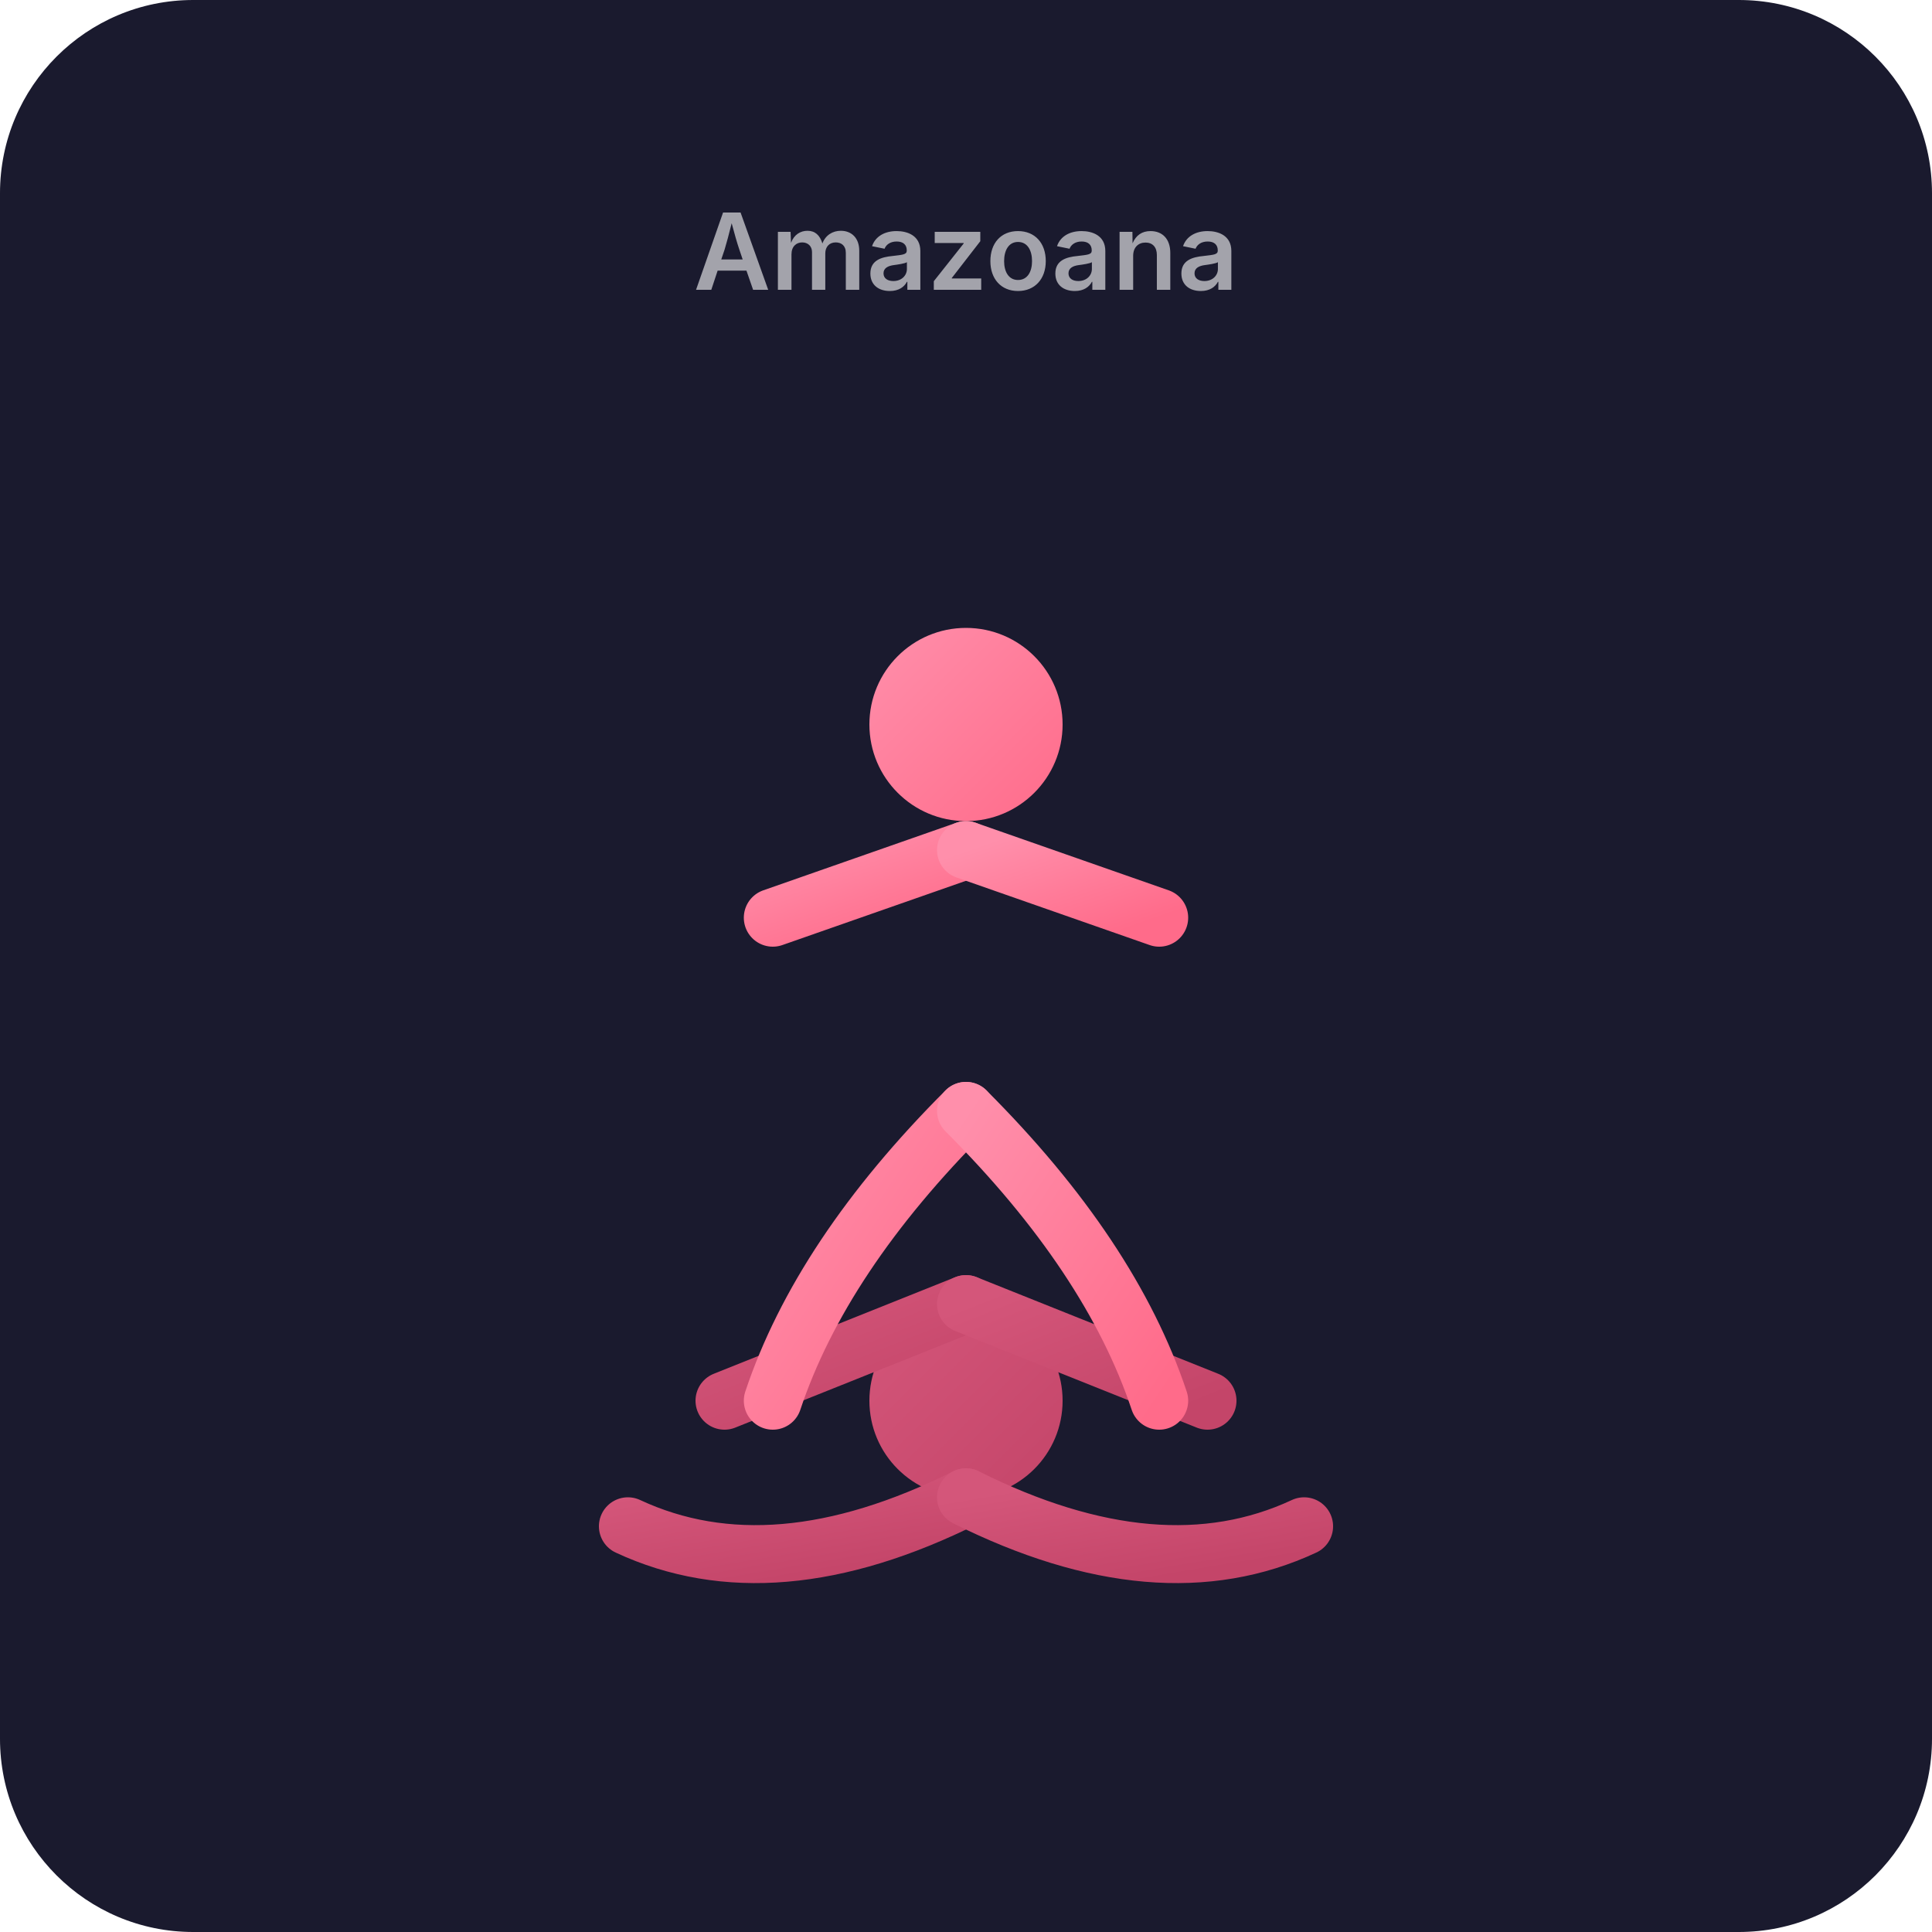
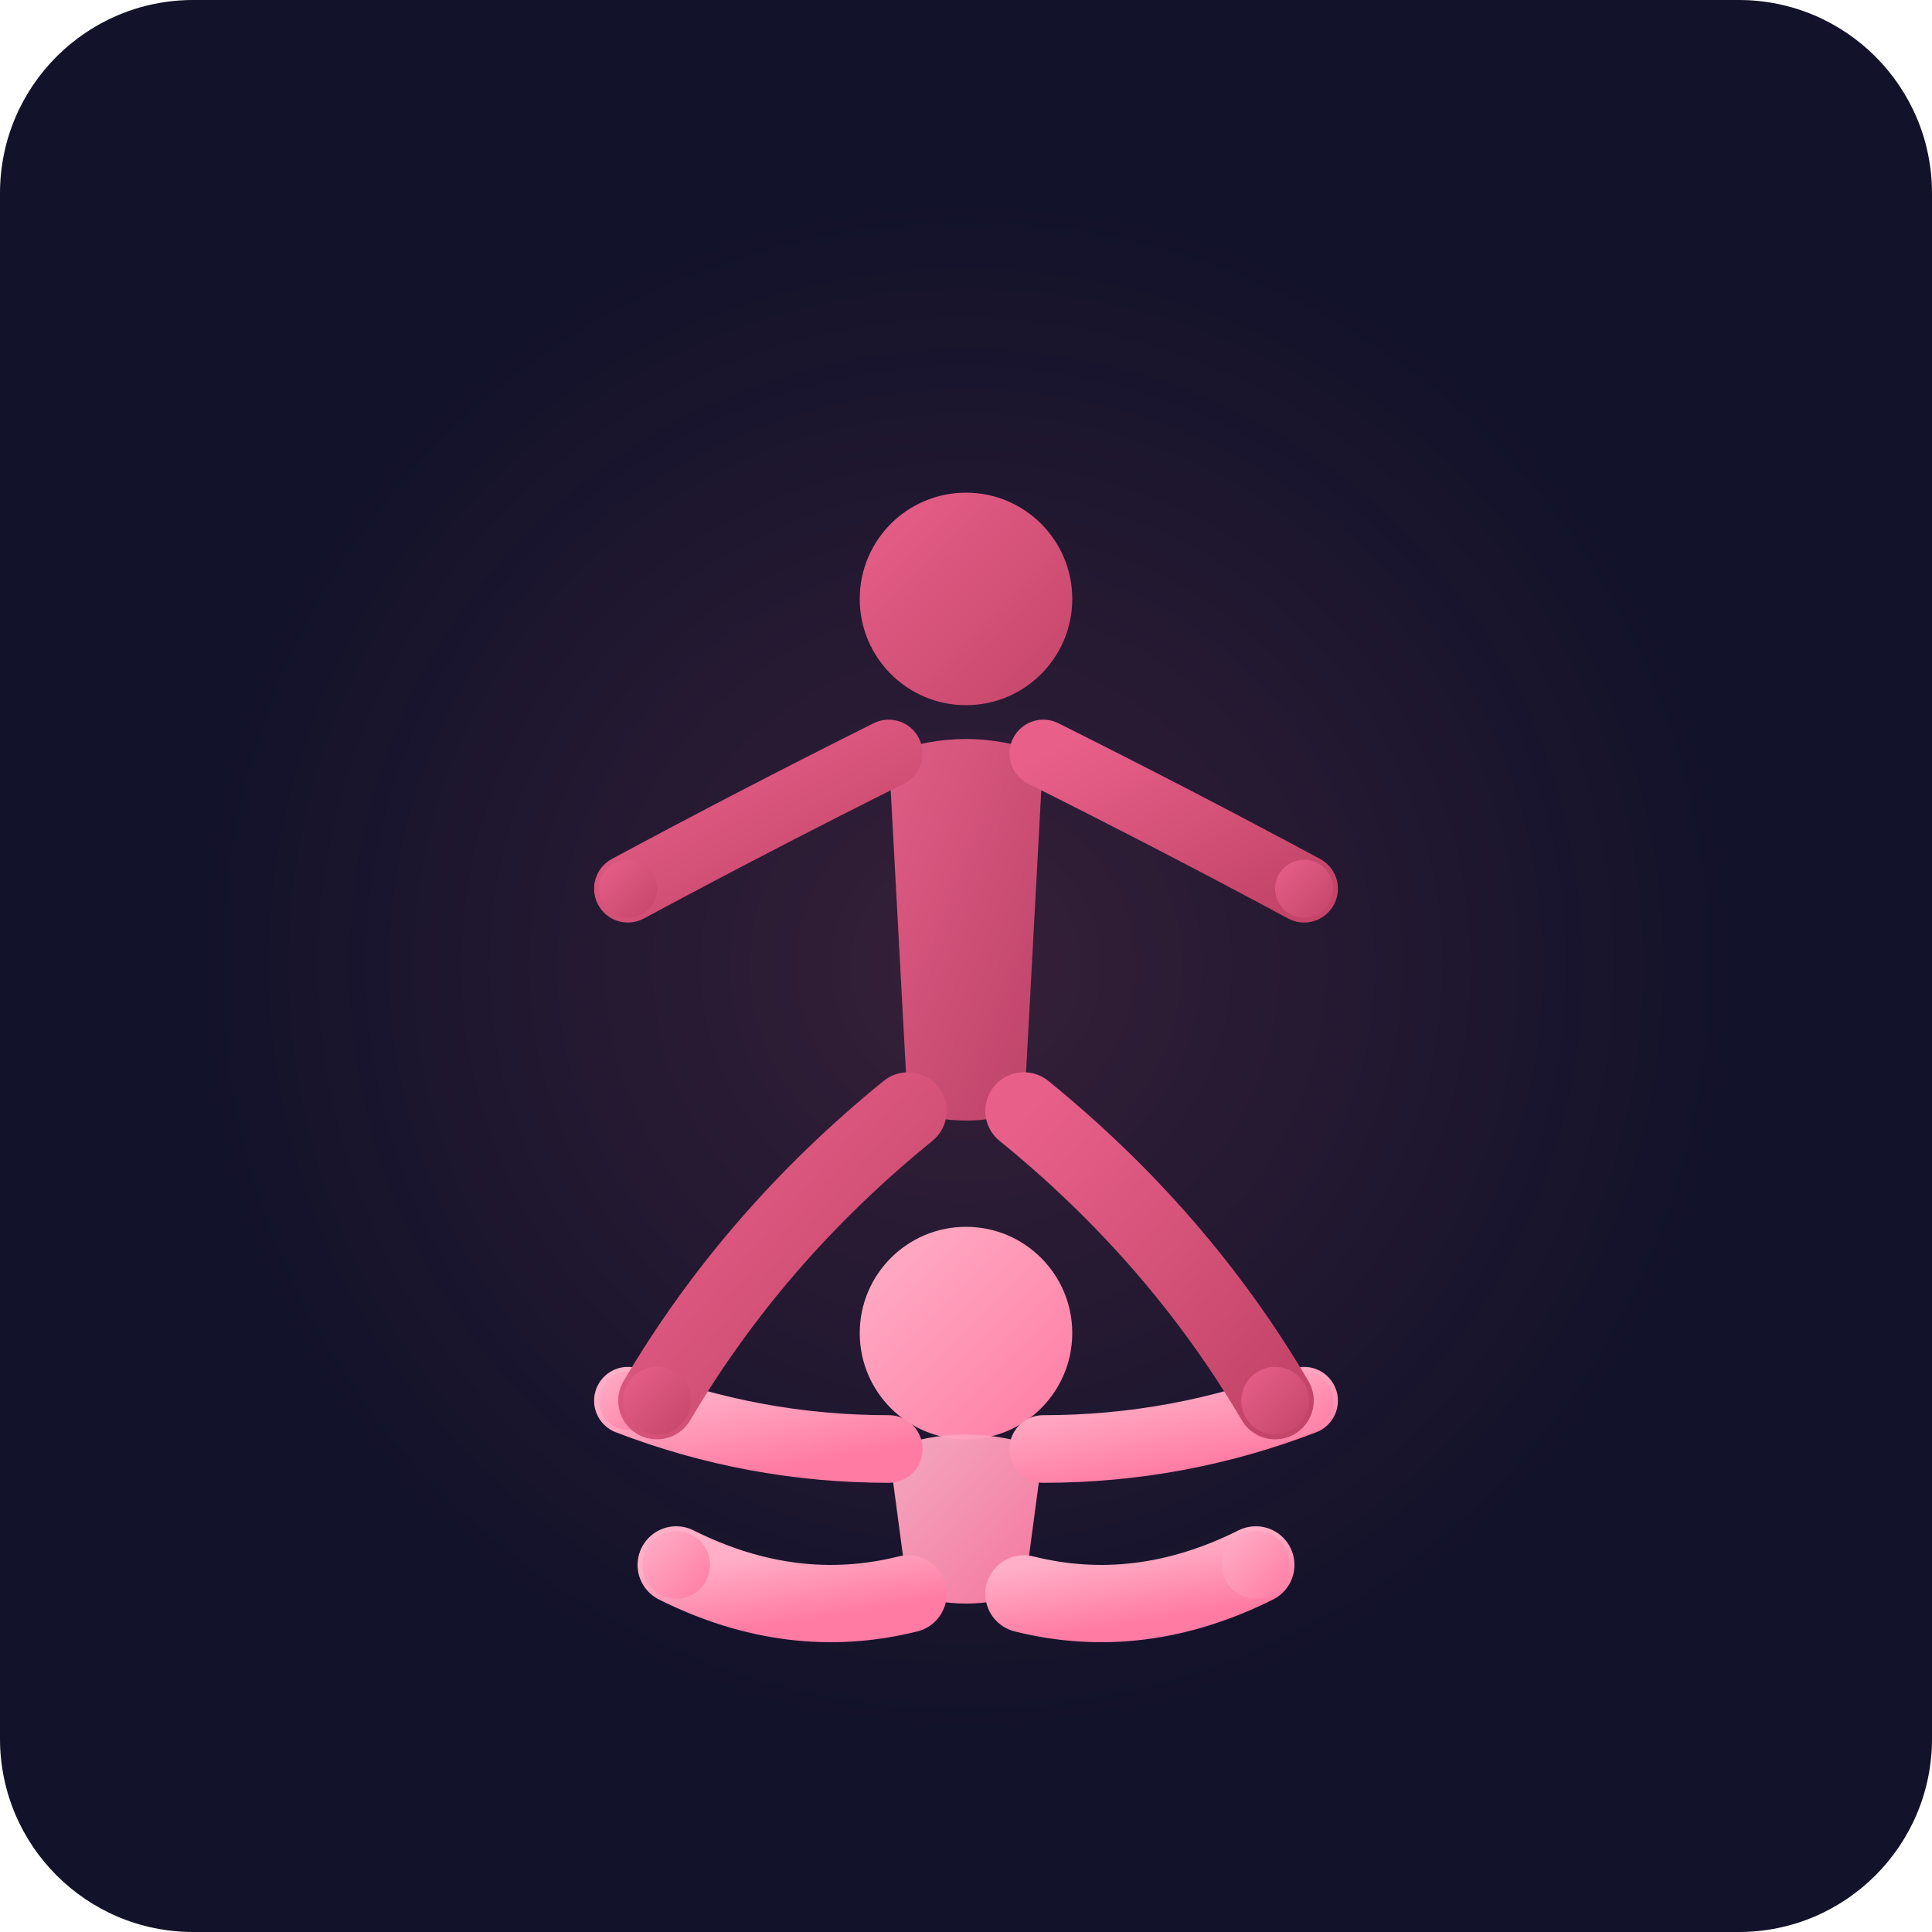
<svg xmlns="http://www.w3.org/2000/svg" viewBox="0 0 200 200" width="200" height="200">
  <defs>
    <linearGradient id="g1" x1="0%" y1="0%" x2="100%" y2="100%">
-       <stop offset="0%" style="stop-color:#FF8FAB;stop-opacity:1" />
-       <stop offset="100%" style="stop-color:#FF6B8A;stop-opacity:1" />
+       <stop offset="0%" style="stop-color:#FFB0C8;stop-opacity:1" />
+       <stop offset="100%" style="stop-color:#FF7BA3;stop-opacity:1" />
    </linearGradient>
    <linearGradient id="g2" x1="0%" y1="0%" x2="100%" y2="100%">
-       <stop offset="0%" style="stop-color:#D4567A;stop-opacity:1" />
+       <stop offset="0%" style="stop-color:#E8608A;stop-opacity:1" />
      <stop offset="100%" style="stop-color:#C44569;stop-opacity:1" />
    </linearGradient>
+     <radialGradient id="glow" cx="50%" cy="50%" r="50%">
+       <stop offset="0%" style="stop-color:#FF6B8A;stop-opacity:0.15" />
+       <stop offset="100%" style="stop-color:#FF6B8A;stop-opacity:0" />
+     </radialGradient>
  </defs>
-   <rect width="200" height="200" fill="#1a1a2e" rx="20" />
-   <text x="100" y="30" text-anchor="middle" fill="rgba(255,255,255,0.6)" font-family="-apple-system, sans-serif" font-size="11" font-weight="600">Amazoana</text>
-   <circle cx="100" cy="145" r="10" fill="url(#g2)" />
-   <line x1="100" y1="153" x2="100" y2="135" stroke="url(#g2)" stroke-width="4" stroke-linecap="round" />
-   <line x1="100" y1="135" x2="100" y2="155" stroke="url(#g2)" stroke-width="8" stroke-linecap="round" />
-   <path d="M100,135 Q87.5,140.0 75,145" fill="none" stroke="url(#g2)" stroke-width="6" stroke-linecap="round" />
-   <path d="M100,135 Q112.5,140.0 125,145" fill="none" stroke="url(#g2)" stroke-width="6" stroke-linecap="round" />
-   <path d="M100,155 Q80,165 65,158" fill="none" stroke="url(#g2)" stroke-width="6" stroke-linecap="round" />
-   <path d="M100,155 Q120,165 135,158" fill="none" stroke="url(#g2)" stroke-width="6" stroke-linecap="round" />
-   <circle cx="100" cy="75" r="10" fill="url(#g1)" />
-   <line x1="100" y1="83" x2="100" y2="88" stroke="url(#g1)" stroke-width="4" stroke-linecap="round" />
-   <line x1="100" y1="88" x2="100" y2="115" stroke="url(#g1)" stroke-width="8" stroke-linecap="round" />
-   <path d="M100,88 Q90.0,91.5 80,95" fill="none" stroke="url(#g1)" stroke-width="6" stroke-linecap="round" />
-   <path d="M100,88 Q110.0,91.5 120,95" fill="none" stroke="url(#g1)" stroke-width="6" stroke-linecap="round" />
-   <path d="M100,115 Q85,130 80,145" fill="none" stroke="url(#g1)" stroke-width="6" stroke-linecap="round" />
-   <path d="M100,115 Q115,130 120,145" fill="none" stroke="url(#g1)" stroke-width="6" stroke-linecap="round" />
+   <rect width="200" height="200" fill="#12122a" rx="20" />
+   <circle cx="100" cy="100" r="80" fill="url(#glow)" />
+   <circle cx="100" cy="138" r="11" fill="url(#g1)" />
+   <line x1="100" y1="147" x2="100.0" y2="147.0" stroke="url(#g1)" stroke-width="6" stroke-linecap="round" />
+   <path d="M92,150 Q100.0,147 108,150               L106,165 Q100.0,167 94,165 Z" fill="url(#g1)" opacity="0.95" />
+   <path d="M92,150 Q78,150 65,145" fill="none" stroke="url(#g1)" stroke-width="7" stroke-linecap="round" />
+   <circle cx="65" cy="145" r="3.0" fill="url(#g1)" />
+   <path d="M108,150 Q122,150 135,145" fill="none" stroke="url(#g1)" stroke-width="7" stroke-linecap="round" />
+   <circle cx="135" cy="145" r="3.0" fill="url(#g1)" />
+   <path d="M94,165 Q82,168 70,162" fill="none" stroke="url(#g1)" stroke-width="8" stroke-linecap="round" />
+   <circle cx="70" cy="162" r="3.5" fill="url(#g1)" />
+   <path d="M106,165 Q118,168 130,162" fill="none" stroke="url(#g1)" stroke-width="8" stroke-linecap="round" />
+   <circle cx="130" cy="162" r="3.5" fill="url(#g1)" />
+   <circle cx="100" cy="62" r="11" fill="url(#g2)" />
+   <line x1="100" y1="71" x2="100.0" y2="75.0" stroke="url(#g2)" stroke-width="6" stroke-linecap="round" />
+   <path d="M92,78 Q100.0,75 108,78               L106,115 Q100.0,117 94,115 Z" fill="url(#g2)" opacity="0.95" />
+   <path d="M92,78 Q78,85 65,92" fill="none" stroke="url(#g2)" stroke-width="7" stroke-linecap="round" />
+   <circle cx="65" cy="92" r="3.0" fill="url(#g2)" />
+   <path d="M108,78 Q122,85 135,92" fill="none" stroke="url(#g2)" stroke-width="7" stroke-linecap="round" />
+   <circle cx="135" cy="92" r="3.0" fill="url(#g2)" />
+   <path d="M94,115 Q78,128 68,145" fill="none" stroke="url(#g2)" stroke-width="8" stroke-linecap="round" />
+   <circle cx="68" cy="145" r="3.5" fill="url(#g2)" />
+   <path d="M106,115 Q122,128 132,145" fill="none" stroke="url(#g2)" stroke-width="8" stroke-linecap="round" />
+   <circle cx="132" cy="145" r="3.5" fill="url(#g2)" />
</svg>
